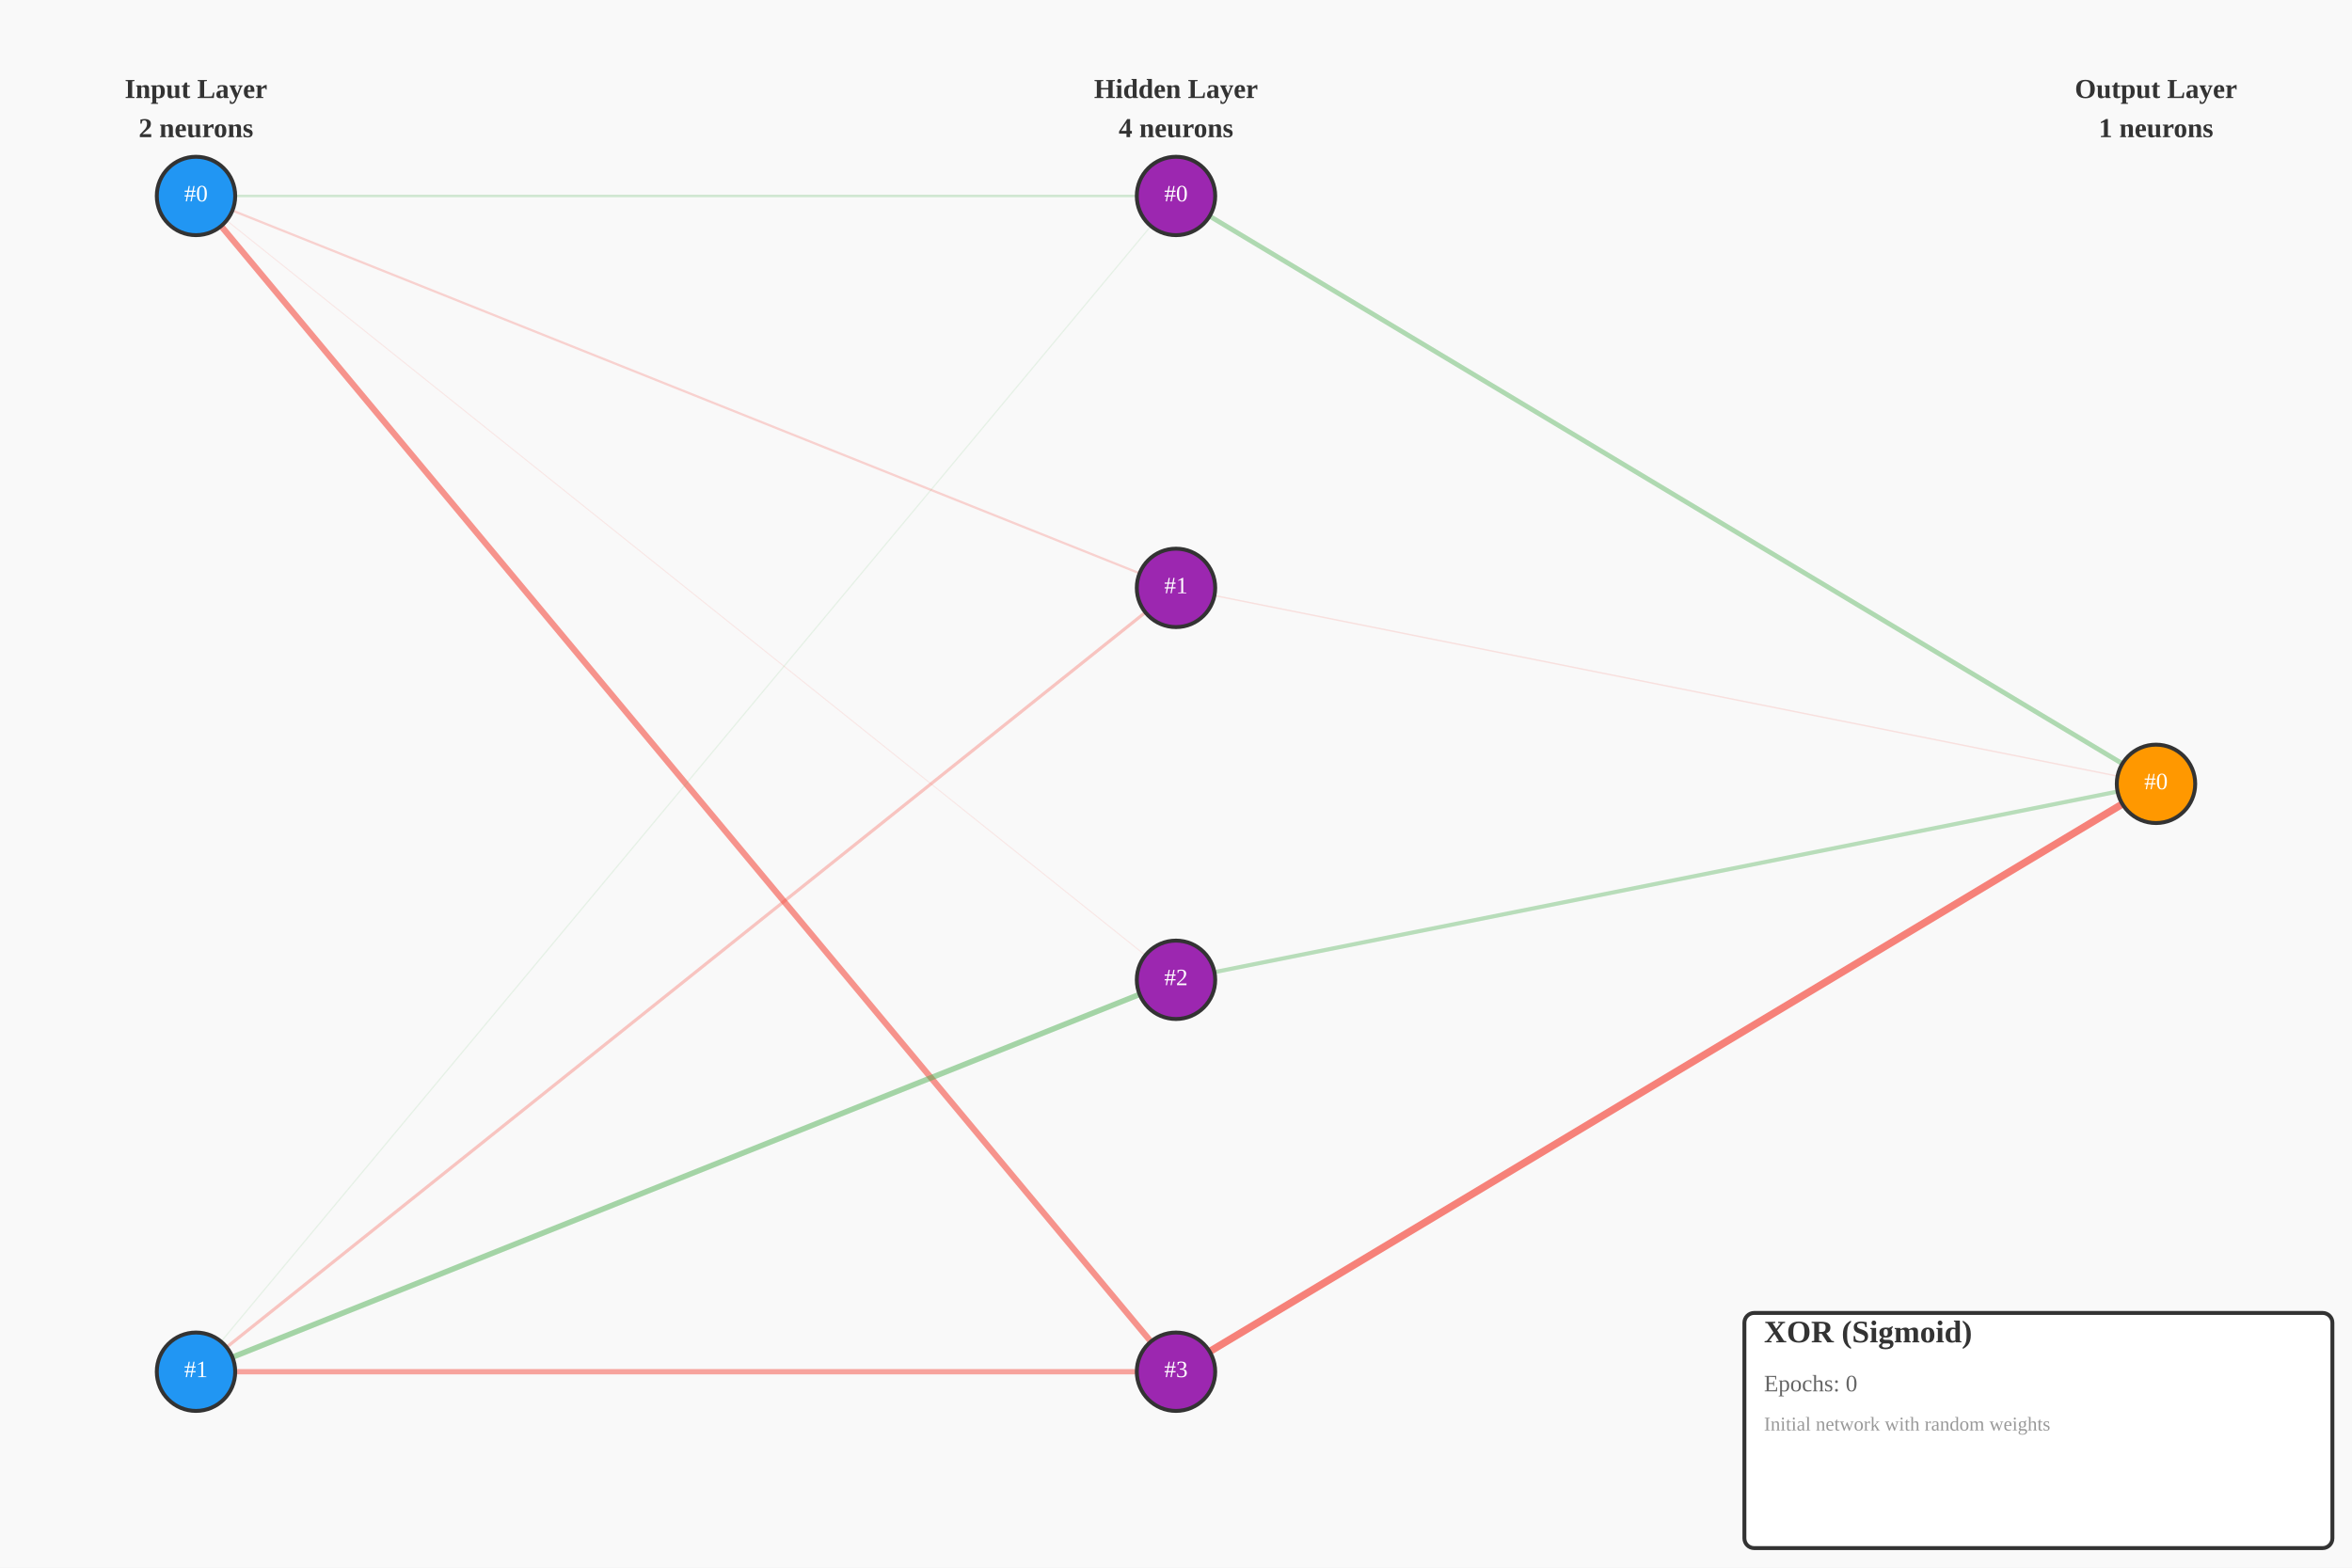
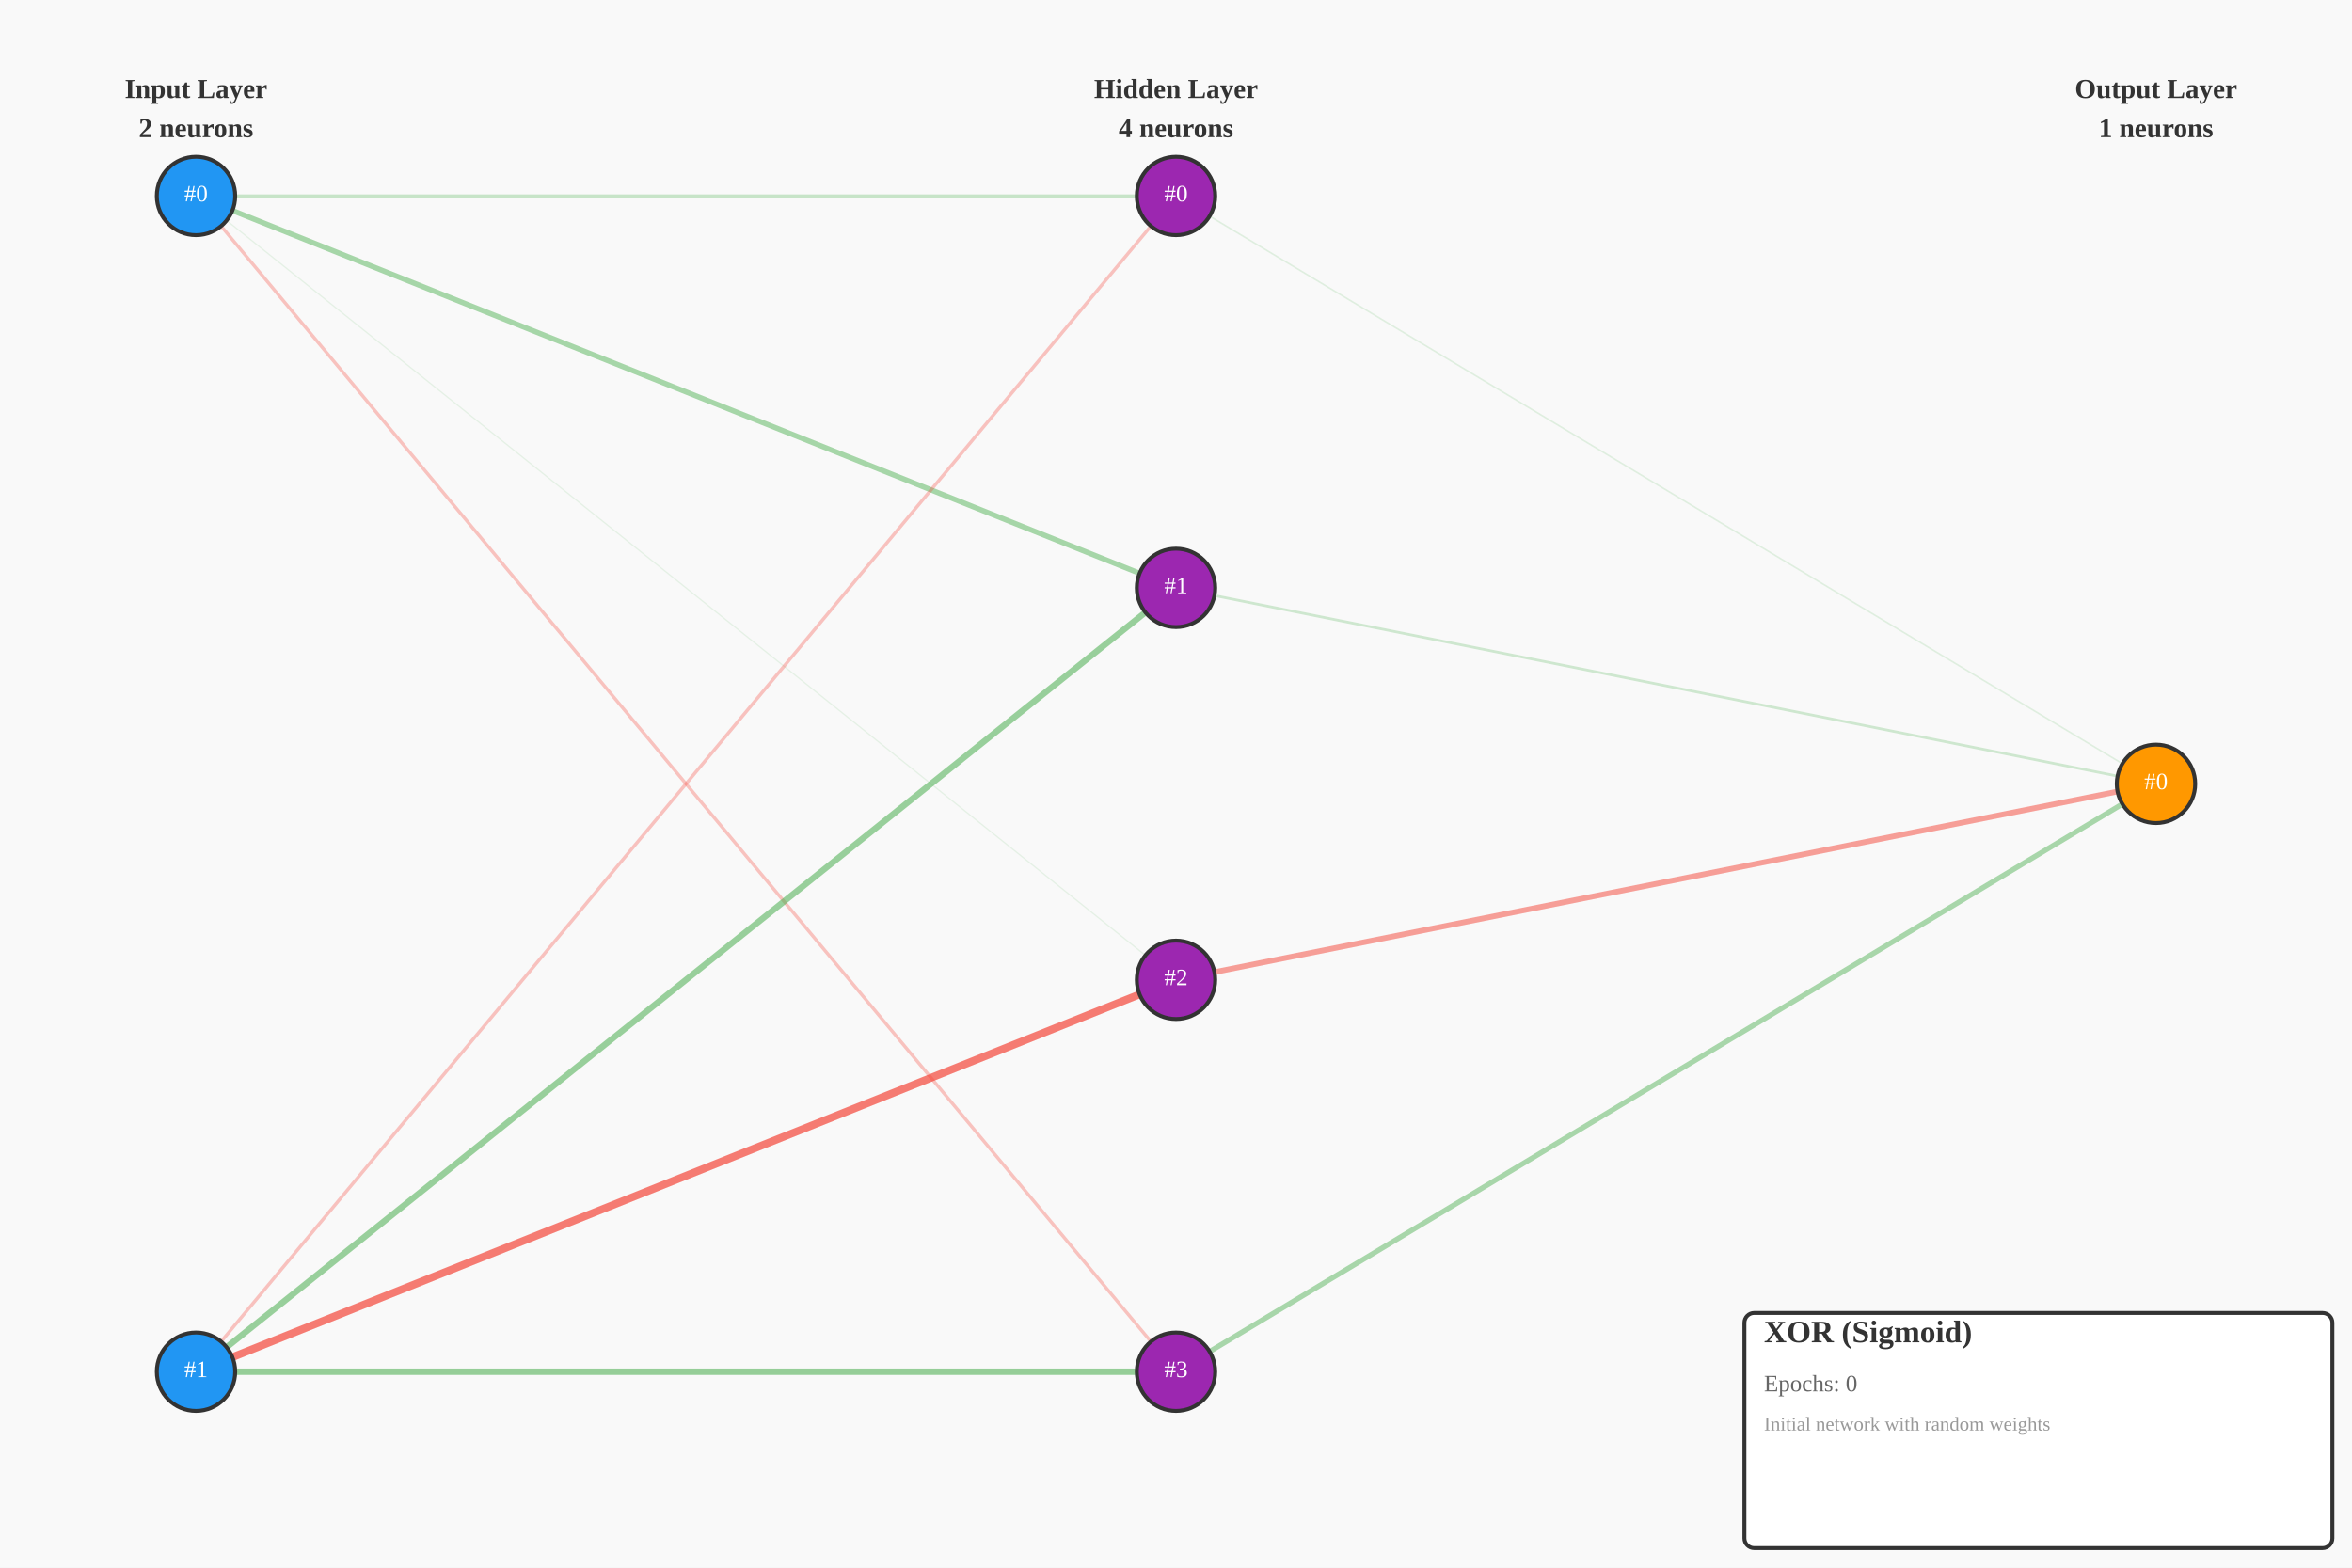
<svg xmlns="http://www.w3.org/2000/svg" width="1200" height="800" viewBox="0 0 1200 800">
  <rect width="100%" height="100%" fill="#f9f9f9" />
  <g id="connections">
-     <line x1="100" y1="100" x2="600" y2="100" stroke="#4CAF50" stroke-width="1.295" opacity="0.236" />
-     <line x1="100" y1="100" x2="600" y2="300" stroke="#F44336" stroke-width="1.178" opacity="0.216" />
-     <line x1="100" y1="100" x2="600" y2="500" stroke="#F44336" stroke-width="0.549" opacity="0.108" />
-     <line x1="100" y1="100" x2="600" y2="700" stroke="#F44336" stroke-width="3.151" opacity="0.555" />
-     <line x1="100" y1="700" x2="600" y2="100" stroke="#4CAF50" stroke-width="0.617" opacity="0.12" />
-     <line x1="100" y1="700" x2="600" y2="300" stroke="#F44336" stroke-width="1.639" opacity="0.295" />
-     <line x1="100" y1="700" x2="600" y2="500" stroke="#4CAF50" stroke-width="2.807" opacity="0.495" />
-     <line x1="100" y1="700" x2="600" y2="700" stroke="#F44336" stroke-width="2.696" opacity="0.476" />
-     <line x1="600" y1="100" x2="1100" y2="400" stroke="#4CAF50" stroke-width="2.427" opacity="0.43" />
-     <line x1="600" y1="300" x2="1100" y2="400" stroke="#F44336" stroke-width="0.724" opacity="0.138" />
-     <line x1="600" y1="500" x2="1100" y2="400" stroke="#4CAF50" stroke-width="2.096" opacity="0.374" />
-     <line x1="600" y1="700" x2="1100" y2="400" stroke="#F44336" stroke-width="3.765" opacity="0.66" />
+     <line x1="100" y1="100" x2="600" y2="100" stroke="#4CAF50" stroke-width="1.62" opacity="0.292" />
+     <line x1="100" y1="100" x2="600" y2="300" stroke="#4CAF50" stroke-width="2.698" opacity="0.477" />
+     <line x1="100" y1="100" x2="600" y2="500" stroke="#4CAF50" stroke-width="0.635" opacity="0.123" />
+     <line x1="100" y1="100" x2="600" y2="700" stroke="#F44336" stroke-width="1.685" opacity="0.303" />
+     <line x1="100" y1="700" x2="600" y2="100" stroke="#F44336" stroke-width="1.703" opacity="0.306" />
+     <line x1="100" y1="700" x2="600" y2="300" stroke="#4CAF50" stroke-width="3.163" opacity="0.556" />
+     <line x1="100" y1="700" x2="600" y2="500" stroke="#F44336" stroke-width="3.947" opacity="0.691" />
+     <line x1="100" y1="700" x2="600" y2="700" stroke="#4CAF50" stroke-width="3.268" opacity="0.574" />
+     <line x1="600" y1="100" x2="1100" y2="400" stroke="#4CAF50" stroke-width="0.811" opacity="0.153" />
+     <line x1="600" y1="300" x2="1100" y2="400" stroke="#4CAF50" stroke-width="1.374" opacity="0.25" />
+     <line x1="600" y1="500" x2="1100" y2="400" stroke="#F44336" stroke-width="2.84" opacity="0.501" />
+     <line x1="600" y1="700" x2="1100" y2="400" stroke="#4CAF50" stroke-width="2.657" opacity="0.47" />
  </g>
  <g id="neurons">
    <circle cx="100" cy="100" r="20" fill="#2196F3" stroke="#333" stroke-width="2" />
    <text x="100" y="100" text-anchor="middle" dominant-baseline="middle" fill="white" font-size="12">#0</text>
    <circle cx="100" cy="700" r="20" fill="#2196F3" stroke="#333" stroke-width="2" />
    <text x="100" y="700" text-anchor="middle" dominant-baseline="middle" fill="white" font-size="12">#1</text>
    <circle cx="600" cy="100" r="20" fill="#9C27B0" stroke="#333" stroke-width="2" />
    <text x="600" y="100" text-anchor="middle" dominant-baseline="middle" fill="white" font-size="12">#0</text>
    <circle cx="600" cy="300" r="20" fill="#9C27B0" stroke="#333" stroke-width="2" />
    <text x="600" y="300" text-anchor="middle" dominant-baseline="middle" fill="white" font-size="12">#1</text>
    <circle cx="600" cy="500" r="20" fill="#9C27B0" stroke="#333" stroke-width="2" />
    <text x="600" y="500" text-anchor="middle" dominant-baseline="middle" fill="white" font-size="12">#2</text>
    <circle cx="600" cy="700" r="20" fill="#9C27B0" stroke="#333" stroke-width="2" />
    <text x="600" y="700" text-anchor="middle" dominant-baseline="middle" fill="white" font-size="12">#3</text>
    <circle cx="1100" cy="400" r="20" fill="#FF9800" stroke="#333" stroke-width="2" />
    <text x="1100" y="400" text-anchor="middle" dominant-baseline="middle" fill="white" font-size="12">#0</text>
  </g>
  <g id="labels">
    <text x="100" y="50" text-anchor="middle" font-size="14" font-weight="bold" fill="#333">Input Layer</text>
    <text x="100" y="70" text-anchor="middle" font-size="14" font-weight="bold" fill="#333">2 neurons</text>
    <text x="600" y="50" text-anchor="middle" font-size="14" font-weight="bold" fill="#333">Hidden Layer</text>
    <text x="600" y="70" text-anchor="middle" font-size="14" font-weight="bold" fill="#333">4 neurons</text>
    <text x="1100" y="50" text-anchor="middle" font-size="14" font-weight="bold" fill="#333">Output Layer</text>
    <text x="1100" y="70" text-anchor="middle" font-size="14" font-weight="bold" fill="#333">1 neurons</text>
  </g>
  <g id="metadata">
    <rect x="890" y="670" width="300" height="120" fill="white" stroke="#333" stroke-width="2" rx="5" />
    <text x="900" y="685" font-size="16" font-weight="bold" fill="#333">XOR (Sigmoid)</text>
    <text x="900" y="710" font-size="12" fill="#666">Epochs: 0</text>
    <text x="900" y="730" font-size="10" fill="#999">Initial network with random weights</text>
  </g>
</svg>
